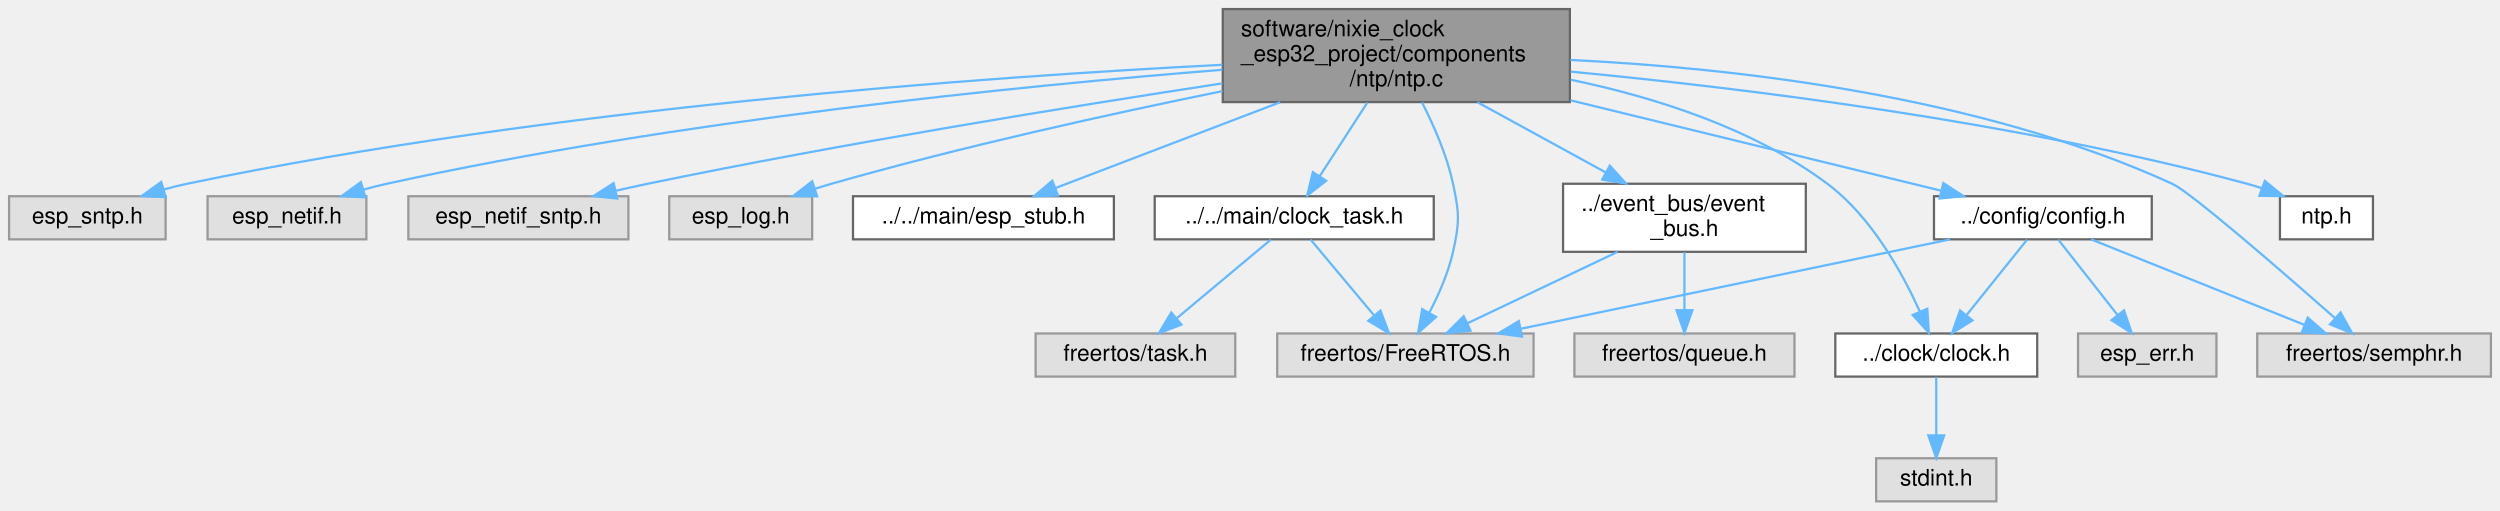
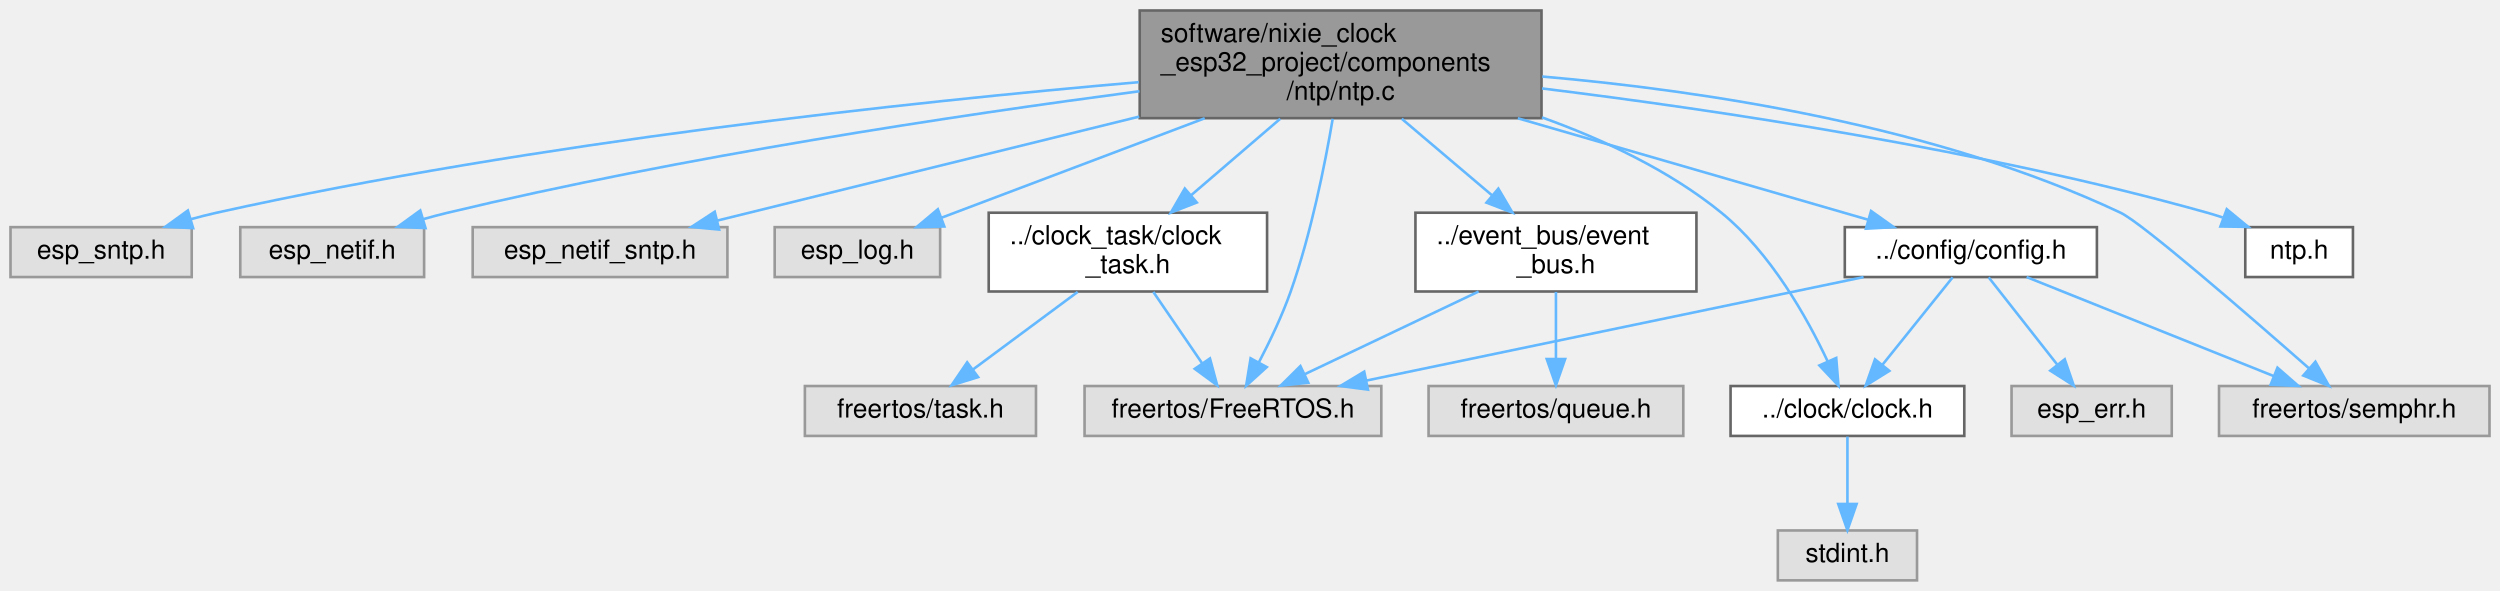
- <svg xmlns="http://www.w3.org/2000/svg" xmlns:xlink="http://www.w3.org/1999/xlink" width="1102pt" height="225pt" viewBox="0.00 0.00 1102.00 225.00">
+ <svg xmlns="http://www.w3.org/2000/svg" xmlns:xlink="http://www.w3.org/1999/xlink" width="952pt" height="225pt" viewBox="0.00 0.00 952.00 225.00">
  <g id="graph0" class="graph" transform="scale(1 1) rotate(0) translate(4 221)">
    <g id="Node000001" class="node">
      <g id="a_Node000001">
        <a xlink:title=" ">
-           <polygon fill="#999999" stroke="#666666" points="688,-217 535,-217 535,-176 688,-176 688,-217" />
-           <text text-anchor="start" x="543" y="-205" font-family="Helvetica,sans-Serif" font-size="10.00">software/nixie_clock</text>
-           <text text-anchor="start" x="543" y="-194" font-family="Helvetica,sans-Serif" font-size="10.00">_esp32_project/components</text>
-           <text text-anchor="middle" x="611.5" y="-183" font-family="Helvetica,sans-Serif" font-size="10.00">/ntp/ntp.c</text>
+           <polygon fill="#999999" stroke="#666666" points="583,-217 430,-217 430,-176 583,-176 583,-217" />
+           <text text-anchor="start" x="438" y="-205" font-family="Helvetica,sans-Serif" font-size="10.00">software/nixie_clock</text>
+           <text text-anchor="start" x="438" y="-194" font-family="Helvetica,sans-Serif" font-size="10.00">_esp32_project/components</text>
+           <text text-anchor="middle" x="506.5" y="-183" font-family="Helvetica,sans-Serif" font-size="10.00">/ntp/ntp.c</text>
        </a>
      </g>
    </g>
    <g id="Node000002" class="node">
      <g id="a_Node000002">
        <a xlink:title=" ">
          <polygon fill="#e0e0e0" stroke="#999999" points="69,-134.5 0,-134.5 0,-115.5 69,-115.5 69,-134.5" />
          <text text-anchor="middle" x="34.5" y="-122.5" font-family="Helvetica,sans-Serif" font-size="10.00">esp_sntp.h</text>
        </a>
      </g>
    </g>
    <g id="edge1_Node000001_Node000002" class="edge">
      <g id="a_edge1_Node000001_Node000002">
        <a xlink:title=" ">
-           <path fill="none" stroke="#63b8ff" d="M534.84,-192.44C430.6,-187.16 238.78,-173.48 78.5,-140 75.1,-139.29 71.59,-138.42 68.11,-137.46" />
-           <polygon fill="#63b8ff" stroke="#63b8ff" points="69.05,-134.09 58.47,-134.6 67.06,-140.8 69.05,-134.09" />
+           <path fill="none" stroke="#63b8ff" d="M429.63,-189.71C343.4,-182.25 199.74,-166.92 78.5,-140 75.29,-139.29 71.98,-138.44 68.69,-137.53" />
+           <polygon fill="#63b8ff" stroke="#63b8ff" points="69.54,-134.13 58.96,-134.64 67.54,-140.84 69.54,-134.13" />
        </a>
      </g>
    </g>
    <g id="Node000003" class="node">
      <g id="a_Node000003">
        <a xlink:title=" ">
          <polygon fill="#e0e0e0" stroke="#999999" points="157.5,-134.5 87.5,-134.5 87.5,-115.5 157.5,-115.5 157.5,-134.5" />
          <text text-anchor="middle" x="122.5" y="-122.5" font-family="Helvetica,sans-Serif" font-size="10.00">esp_netif.h</text>
        </a>
      </g>
    </g>
    <g id="edge2_Node000001_Node000003" class="edge">
      <g id="a_edge2_Node000001_Node000003">
        <a xlink:title=" ">
-           <path fill="none" stroke="#63b8ff" d="M534.79,-190.24C445.53,-183.14 294.07,-168 166.5,-140 163.11,-139.26 159.61,-138.36 156.13,-137.39" />
-           <polygon fill="#63b8ff" stroke="#63b8ff" points="157.07,-134.02 146.49,-134.51 155.07,-140.73 157.07,-134.02" />
+           <path fill="none" stroke="#63b8ff" d="M429.91,-186.26C360.58,-177.12 255.93,-161.41 166.5,-140 163.48,-139.28 160.36,-138.45 157.25,-137.57" />
+           <polygon fill="#63b8ff" stroke="#63b8ff" points="158.04,-134.15 147.45,-134.64 156.03,-140.86 158.04,-134.15" />
        </a>
      </g>
    </g>
    <g id="Node000004" class="node">
      <g id="a_Node000004">
        <a xlink:title=" ">
          <polygon fill="#e0e0e0" stroke="#999999" points="273,-134.5 176,-134.5 176,-115.5 273,-115.5 273,-134.5" />
          <text text-anchor="middle" x="224.5" y="-122.5" font-family="Helvetica,sans-Serif" font-size="10.00">esp_netif_sntp.h</text>
        </a>
      </g>
    </g>
    <g id="edge3_Node000001_Node000004" class="edge">
      <g id="a_edge3_Node000001_Node000004">
        <a xlink:title=" ">
-           <path fill="none" stroke="#63b8ff" d="M534.85,-184.26C467.77,-174.03 367.84,-157.84 281.5,-140 277,-139.07 272.32,-138.03 267.65,-136.96" />
-           <polygon fill="#63b8ff" stroke="#63b8ff" points="268.1,-133.47 257.56,-134.56 266.48,-140.28 268.1,-133.47" />
+           <path fill="none" stroke="#63b8ff" d="M429.81,-176.6C378.33,-163.91 312.28,-147.63 269.2,-137.02" />
+           <polygon fill="#63b8ff" stroke="#63b8ff" points="269.84,-133.57 259.3,-134.58 268.17,-140.37 269.84,-133.57" />
        </a>
      </g>
    </g>
    <g id="Node000005" class="node">
      <g id="a_Node000005">
        <a xlink:title=" ">
          <polygon fill="#e0e0e0" stroke="#999999" points="354,-134.5 291,-134.5 291,-115.5 354,-115.5 354,-134.5" />
          <text text-anchor="middle" x="322.5" y="-122.5" font-family="Helvetica,sans-Serif" font-size="10.00">esp_log.h</text>
        </a>
      </g>
    </g>
    <g id="edge4_Node000001_Node000005" class="edge">
      <g id="a_edge4_Node000001_Node000005">
        <a xlink:title=" ">
-           <path fill="none" stroke="#63b8ff" d="M534.91,-180.85C485.36,-170.78 419.68,-156.32 362.5,-140 360.09,-139.31 357.6,-138.56 355.12,-137.77" />
-           <polygon fill="#63b8ff" stroke="#63b8ff" points="356.21,-134.44 345.62,-134.61 354,-141.09 356.21,-134.44" />
+           <path fill="none" stroke="#63b8ff" d="M454.76,-175.96C422.57,-163.8 382.19,-148.55 354.57,-138.11" />
+           <polygon fill="#63b8ff" stroke="#63b8ff" points="355.6,-134.76 345.01,-134.5 353.13,-141.31 355.6,-134.76" />
        </a>
      </g>
    </g>
    <g id="Node000006" class="node">
      <g id="a_Node000006">
-         <a xlink:href="esp__stub_8h.html" target="_top" xlink:title=" ">
-           <polygon fill="white" stroke="#666666" points="487,-134.5 372,-134.5 372,-115.5 487,-115.5 487,-134.5" />
-           <text text-anchor="middle" x="429.5" y="-122.5" font-family="Helvetica,sans-Serif" font-size="10.00">../../main/esp_stub.h</text>
+         <a xlink:href="clock_8h.html" target="_top" xlink:title=" ">
+           <polygon fill="white" stroke="#666666" points="744,-74 655,-74 655,-55 744,-55 744,-74" />
+           <text text-anchor="middle" x="699.5" y="-62" font-family="Helvetica,sans-Serif" font-size="10.00">../clock/clock.h</text>
        </a>
      </g>
    </g>
    <g id="edge5_Node000001_Node000006" class="edge">
      <g id="a_edge5_Node000001_Node000006">
        <a xlink:title=" ">
-           <path fill="none" stroke="#63b8ff" d="M560.32,-175.96C528.48,-163.8 488.54,-148.55 461.22,-138.11" />
-           <polygon fill="#63b8ff" stroke="#63b8ff" points="462.36,-134.8 451.77,-134.5 459.86,-141.34 462.36,-134.8" />
+           <path fill="none" stroke="#63b8ff" d="M583.2,-176.28C606.79,-167.82 631.73,-156.06 651.5,-140 670.29,-124.74 684.12,-100.09 691.98,-83.37" />
+           <polygon fill="#63b8ff" stroke="#63b8ff" points="695.23,-84.69 696.1,-74.13 688.83,-81.84 695.23,-84.69" />
+         </a>
+       </g>
+     </g>
+     <g id="Node000008" class="node">
+       <g id="a_Node000008">
+         <a xlink:href="clock__task_8h.html" target="_top" xlink:title=" ">
+           <polygon fill="white" stroke="#666666" points="478.5,-140 372.5,-140 372.5,-110 478.5,-110 478.5,-140" />
+           <text text-anchor="start" x="380.5" y="-128" font-family="Helvetica,sans-Serif" font-size="10.00">../clock_task/clock</text>
+           <text text-anchor="middle" x="425.5" y="-117" font-family="Helvetica,sans-Serif" font-size="10.00">_task.h</text>
+         </a>
+       </g>
+     </g>
+     <g id="edge7_Node000001_Node000008" class="edge">
+       <g id="a_edge7_Node000001_Node000008">
+         <a xlink:title=" ">
+           <path fill="none" stroke="#63b8ff" d="M483.51,-175.77C472.92,-166.69 460.36,-155.91 449.64,-146.71" />
+           <polygon fill="#63b8ff" stroke="#63b8ff" points="451.73,-143.89 441.86,-140.04 447.17,-149.21 451.73,-143.89" />
+         </a>
+       </g>
+     </g>
+     <g id="Node000009" class="node">
+       <g id="a_Node000009">
+         <a xlink:title=" ">
+           <polygon fill="#e0e0e0" stroke="#999999" points="522,-74 409,-74 409,-55 522,-55 522,-74" />
+           <text text-anchor="middle" x="465.5" y="-62" font-family="Helvetica,sans-Serif" font-size="10.00">freertos/FreeRTOS.h</text>
+         </a>
+       </g>
+     </g>
+     <g id="edge11_Node000001_Node000009" class="edge">
+       <g id="a_edge11_Node000001_Node000009">
+         <a xlink:title=" ">
+           <path fill="none" stroke="#63b8ff" d="M503.5,-175.77C500.51,-158.2 495.23,-131.94 487.5,-110 484.24,-100.75 479.53,-90.94 475.31,-82.89" />
+           <polygon fill="#63b8ff" stroke="#63b8ff" points="478.38,-81.21 470.53,-74.09 472.23,-84.55 478.38,-81.21" />
+         </a>
+       </g>
+     </g>
+     <g id="Node000011" class="node">
+       <g id="a_Node000011">
+         <a xlink:href="ntp_8h.html" target="_top" xlink:title=" ">
+           <polygon fill="white" stroke="#666666" points="892,-134.5 851,-134.5 851,-115.5 892,-115.5 892,-134.5" />
+           <text text-anchor="middle" x="871.5" y="-122.5" font-family="Helvetica,sans-Serif" font-size="10.00">ntp.h</text>
+         </a>
+       </g>
+     </g>
+     <g id="edge10_Node000001_Node000011" class="edge">
+       <g id="a_edge10_Node000001_Node000011">
+         <a xlink:title=" ">
+           <path fill="none" stroke="#63b8ff" d="M583.21,-187.32C650.75,-179 751.34,-163.9 836.5,-140 838.44,-139.46 840.41,-138.84 842.39,-138.18" />
+           <polygon fill="#63b8ff" stroke="#63b8ff" points="843.95,-141.34 852.13,-134.6 841.54,-134.76 843.95,-141.34" />
+         </a>
+       </g>
+     </g>
+     <g id="Node000012" class="node">
+       <g id="a_Node000012">
+         <a xlink:title=" ">
+           <polygon fill="#e0e0e0" stroke="#999999" points="944,-74 841,-74 841,-55 944,-55 944,-74" />
+           <text text-anchor="middle" x="892.5" y="-62" font-family="Helvetica,sans-Serif" font-size="10.00">freertos/semphr.h</text>
+         </a>
+       </g>
+     </g>
+     <g id="edge12_Node000001_Node000012" class="edge">
+       <g id="a_edge12_Node000001_Node000012">
+         <a xlink:title=" ">
+           <path fill="none" stroke="#63b8ff" d="M583.3,-191.86C645.29,-186.45 733.41,-173.07 803.5,-140 811.65,-136.15 851.88,-101.3 875.36,-80.65" />
+           <polygon fill="#63b8ff" stroke="#63b8ff" points="877.71,-83.26 882.89,-74.02 873.08,-78 877.71,-83.26" />
+         </a>
+       </g>
+     </g>
+     <g id="Node000013" class="node">
+       <g id="a_Node000013">
+         <a xlink:href="config_8h.html" target="_top" xlink:title=" ">
+           <polygon fill="white" stroke="#666666" points="794.5,-134.5 698.5,-134.5 698.5,-115.5 794.5,-115.5 794.5,-134.5" />
+           <text text-anchor="middle" x="746.5" y="-122.5" font-family="Helvetica,sans-Serif" font-size="10.00">../config/config.h</text>
+         </a>
+       </g>
+     </g>
+     <g id="edge13_Node000001_Node000013" class="edge">
+       <g id="a_edge13_Node000001_Node000013">
+         <a xlink:title=" ">
+           <path fill="none" stroke="#63b8ff" d="M573.99,-175.96C617.08,-163.48 671.42,-147.74 707.47,-137.3" />
+           <polygon fill="#63b8ff" stroke="#63b8ff" points="708.5,-140.65 717.14,-134.5 706.56,-133.92 708.5,-140.65" />
+         </a>
+       </g>
+     </g>
+     <g id="Node000015" class="node">
+       <g id="a_Node000015">
+         <a xlink:href="event__bus_8h.html" target="_top" xlink:title=" ">
+           <polygon fill="white" stroke="#666666" points="642,-140 535,-140 535,-110 642,-110 642,-140" />
+           <text text-anchor="start" x="543" y="-128" font-family="Helvetica,sans-Serif" font-size="10.00">../event_bus/event</text>
+           <text text-anchor="middle" x="588.5" y="-117" font-family="Helvetica,sans-Serif" font-size="10.00">_bus.h</text>
+         </a>
+       </g>
+     </g>
+     <g id="edge18_Node000001_Node000015" class="edge">
+       <g id="a_edge18_Node000001_Node000015">
+         <a xlink:title=" ">
+           <path fill="none" stroke="#63b8ff" d="M529.78,-175.77C540.49,-166.69 553.21,-155.91 564.06,-146.71" />
+           <polygon fill="#63b8ff" stroke="#63b8ff" points="566.57,-149.17 571.94,-140.04 562.05,-143.83 566.57,-149.17" />
        </a>
      </g>
    </g>
    <g id="Node000007" class="node">
      <g id="a_Node000007">
-         <a xlink:href="clock_8h.html" target="_top" xlink:title=" ">
-           <polygon fill="white" stroke="#666666" points="894,-74 805,-74 805,-55 894,-55 894,-74" />
-           <text text-anchor="middle" x="849.5" y="-62" font-family="Helvetica,sans-Serif" font-size="10.00">../clock/clock.h</text>
-         </a>
-       </g>
-     </g>
-     <g id="edge6_Node000001_Node000007" class="edge">
-       <g id="a_edge6_Node000001_Node000007">
-         <a xlink:title=" ">
-           <path fill="none" stroke="#63b8ff" d="M688.35,-185.85C725.37,-178.18 768.73,-164.46 801.5,-140 820.9,-125.52 834.58,-100.69 842.25,-83.71" />
-           <polygon fill="#63b8ff" stroke="#63b8ff" points="845.56,-84.89 846.24,-74.31 839.11,-82.15 845.56,-84.89" />
-         </a>
-       </g>
-     </g>
-     <g id="Node000009" class="node">
-       <g id="a_Node000009">
-         <a xlink:href="clock__task_8h.html" target="_top" xlink:title=" ">
-           <polygon fill="white" stroke="#666666" points="628,-134.5 505,-134.5 505,-115.5 628,-115.5 628,-134.5" />
-           <text text-anchor="middle" x="566.5" y="-122.5" font-family="Helvetica,sans-Serif" font-size="10.00">../../main/clock_task.h</text>
-         </a>
-       </g>
-     </g>
-     <g id="edge8_Node000001_Node000009" class="edge">
-       <g id="a_edge8_Node000001_Node000009">
-         <a xlink:title=" ">
-           <path fill="none" stroke="#63b8ff" d="M598.73,-175.77C592.11,-165.55 584.1,-153.19 577.73,-143.34" />
-           <polygon fill="#63b8ff" stroke="#63b8ff" points="580.58,-141.31 572.21,-134.82 574.71,-145.12 580.58,-141.31" />
+         <a xlink:title=" ">
+           <polygon fill="#e0e0e0" stroke="#999999" points="726,-19 673,-19 673,0 726,0 726,-19" />
+           <text text-anchor="middle" x="699.5" y="-7" font-family="Helvetica,sans-Serif" font-size="10.00">stdint.h</text>
+         </a>
+       </g>
+     </g>
+     <g id="edge6_Node000006_Node000007" class="edge">
+       <g id="a_edge6_Node000006_Node000007">
+         <a xlink:title=" ">
+           <path fill="none" stroke="#63b8ff" d="M699.5,-54.75C699.5,-47.8 699.5,-37.85 699.5,-29.13" />
+           <polygon fill="#63b8ff" stroke="#63b8ff" points="703,-29.09 699.5,-19.09 696,-29.09 703,-29.09" />
+         </a>
+       </g>
+     </g>
+     <g id="edge8_Node000008_Node000009" class="edge">
+       <g id="a_edge8_Node000008_Node000009">
+         <a xlink:title=" ">
+           <path fill="none" stroke="#63b8ff" d="M435.18,-109.84C440.75,-101.69 447.79,-91.4 453.68,-82.78" />
+           <polygon fill="#63b8ff" stroke="#63b8ff" points="456.75,-84.5 459.51,-74.27 450.97,-80.55 456.75,-84.5" />
        </a>
      </g>
    </g>
    <g id="Node000010" class="node">
      <g id="a_Node000010">
        <a xlink:title=" ">
-           <polygon fill="#e0e0e0" stroke="#999999" points="672,-74 559,-74 559,-55 672,-55 672,-74" />
-           <text text-anchor="middle" x="615.5" y="-62" font-family="Helvetica,sans-Serif" font-size="10.00">freertos/FreeRTOS.h</text>
-         </a>
-       </g>
-     </g>
-     <g id="edge12_Node000001_Node000010" class="edge">
-       <g id="a_edge12_Node000001_Node000010">
-         <a xlink:title=" ">
-           <path fill="none" stroke="#63b8ff" d="M622.78,-175.91C628.08,-165.58 633.81,-152.5 636.5,-140 639.3,-126.96 639.42,-123.01 636.5,-110 634.42,-100.74 630.2,-91.14 626.07,-83.23" />
-           <polygon fill="#63b8ff" stroke="#63b8ff" points="629.01,-81.31 621.08,-74.28 622.9,-84.72 629.01,-81.31" />
-         </a>
-       </g>
-     </g>
-     <g id="Node000012" class="node">
-       <g id="a_Node000012">
-         <a xlink:href="ntp_8h.html" target="_top" xlink:title=" ">
-           <polygon fill="white" stroke="#666666" points="1042,-134.5 1001,-134.5 1001,-115.5 1042,-115.5 1042,-134.5" />
-           <text text-anchor="middle" x="1021.5" y="-122.5" font-family="Helvetica,sans-Serif" font-size="10.00">ntp.h</text>
-         </a>
-       </g>
-     </g>
-     <g id="edge11_Node000001_Node000012" class="edge">
-       <g id="a_edge11_Node000001_Node000012">
-         <a xlink:title=" ">
-           <path fill="none" stroke="#63b8ff" d="M688.34,-189.42C764.9,-182.13 885.32,-167.32 986.5,-140 988.66,-139.42 990.86,-138.74 993.06,-138.01" />
-           <polygon fill="#63b8ff" stroke="#63b8ff" points="994.34,-141.26 1002.52,-134.53 991.93,-134.7 994.34,-141.26" />
-         </a>
-       </g>
-     </g>
-     <g id="Node000013" class="node">
-       <g id="a_Node000013">
-         <a xlink:title=" ">
-           <polygon fill="#e0e0e0" stroke="#999999" points="1094,-74 991,-74 991,-55 1094,-55 1094,-74" />
-           <text text-anchor="middle" x="1042.5" y="-62" font-family="Helvetica,sans-Serif" font-size="10.00">freertos/semphr.h</text>
-         </a>
-       </g>
-     </g>
-     <g id="edge13_Node000001_Node000013" class="edge">
-       <g id="a_edge13_Node000001_Node000013">
-         <a xlink:title=" ">
-           <path fill="none" stroke="#63b8ff" d="M688.22,-194.57C759.83,-191.1 868.16,-179.02 953.5,-140 961.7,-136.25 1001.9,-101.36 1025.38,-80.68" />
-           <polygon fill="#63b8ff" stroke="#63b8ff" points="1027.72,-83.28 1032.9,-74.03 1023.09,-78.03 1027.72,-83.28" />
+           <polygon fill="#e0e0e0" stroke="#999999" points="390.5,-74 302.5,-74 302.5,-55 390.5,-55 390.5,-74" />
+           <text text-anchor="middle" x="346.5" y="-62" font-family="Helvetica,sans-Serif" font-size="10.00">freertos/task.h</text>
+         </a>
+       </g>
+     </g>
+     <g id="edge9_Node000008_Node000010" class="edge">
+       <g id="a_edge9_Node000008_Node000010">
+         <a xlink:title=" ">
+           <path fill="none" stroke="#63b8ff" d="M406.38,-109.84C394.32,-100.91 378.79,-89.41 366.56,-80.35" />
+           <polygon fill="#63b8ff" stroke="#63b8ff" points="368.46,-77.4 358.34,-74.27 364.29,-83.03 368.46,-77.4" />
+         </a>
+       </g>
+     </g>
+     <g id="edge15_Node000013_Node000006" class="edge">
+       <g id="a_edge15_Node000013_Node000006">
+         <a xlink:title=" ">
+           <path fill="none" stroke="#63b8ff" d="M739.56,-115.37C732.55,-106.64 721.54,-92.93 712.83,-82.09" />
+           <polygon fill="#63b8ff" stroke="#63b8ff" points="715.46,-79.77 706.46,-74.17 710,-84.16 715.46,-79.77" />
+         </a>
+       </g>
+     </g>
+     <g id="edge16_Node000013_Node000009" class="edge">
+       <g id="a_edge16_Node000013_Node000009">
+         <a xlink:title=" ">
+           <path fill="none" stroke="#63b8ff" d="M705.64,-115.49C655.59,-105.07 570.78,-87.42 516.51,-76.12" />
+           <polygon fill="#63b8ff" stroke="#63b8ff" points="516.91,-72.63 506.41,-74.02 515.49,-79.48 516.91,-72.63" />
+         </a>
+       </g>
+     </g>
+     <g id="edge17_Node000013_Node000012" class="edge">
+       <g id="a_edge17_Node000013_Node000012">
+         <a xlink:title=" ">
+           <path fill="none" stroke="#63b8ff" d="M767.73,-115.49C792.49,-105.57 833.62,-89.09 861.85,-77.78" />
+           <polygon fill="#63b8ff" stroke="#63b8ff" points="863.26,-80.99 871.24,-74.02 860.66,-74.49 863.26,-80.99" />
        </a>
      </g>
    </g>
    <g id="Node000014" class="node">
      <g id="a_Node000014">
-         <a xlink:href="config_8h.html" target="_top" xlink:title=" ">
-           <polygon fill="white" stroke="#666666" points="944.5,-134.5 848.5,-134.5 848.5,-115.5 944.5,-115.5 944.5,-134.5" />
-           <text text-anchor="middle" x="896.5" y="-122.5" font-family="Helvetica,sans-Serif" font-size="10.00">../config/config.h</text>
-         </a>
-       </g>
-     </g>
-     <g id="edge14_Node000001_Node000014" class="edge">
-       <g id="a_edge14_Node000001_Node000014">
-         <a xlink:title=" ">
-           <path fill="none" stroke="#63b8ff" d="M688.25,-176.78C740.56,-164.03 808.01,-147.58 851.75,-136.91" />
-           <polygon fill="#63b8ff" stroke="#63b8ff" points="852.63,-140.3 861.52,-134.53 850.97,-133.5 852.63,-140.3" />
+         <a xlink:title=" ">
+           <polygon fill="#e0e0e0" stroke="#999999" points="823,-74 762,-74 762,-55 823,-55 823,-74" />
+           <text text-anchor="middle" x="792.5" y="-62" font-family="Helvetica,sans-Serif" font-size="10.00">esp_err.h</text>
+         </a>
+       </g>
+     </g>
+     <g id="edge14_Node000013_Node000014" class="edge">
+       <g id="a_edge14_Node000013_Node000014">
+         <a xlink:title=" ">
+           <path fill="none" stroke="#63b8ff" d="M753.29,-115.37C760.15,-106.64 770.93,-92.93 779.45,-82.09" />
+           <polygon fill="#63b8ff" stroke="#63b8ff" points="782.25,-84.19 785.68,-74.17 776.75,-79.86 782.25,-84.19" />
+         </a>
+       </g>
+     </g>
+     <g id="edge19_Node000015_Node000009" class="edge">
+       <g id="a_edge19_Node000015_Node000009">
+         <a xlink:title=" ">
+           <path fill="none" stroke="#63b8ff" d="M559.04,-109.99C538.88,-100.4 512.36,-87.79 492.7,-78.44" />
+           <polygon fill="#63b8ff" stroke="#63b8ff" points="494.2,-75.27 483.66,-74.14 491.19,-81.6 494.2,-75.27" />
        </a>
      </g>
    </g>
    <g id="Node000016" class="node">
      <g id="a_Node000016">
-         <a xlink:href="event__bus_8h.html" target="_top" xlink:title=" ">
-           <polygon fill="white" stroke="#666666" points="792,-140 685,-140 685,-110 792,-110 792,-140" />
-           <text text-anchor="start" x="693" y="-128" font-family="Helvetica,sans-Serif" font-size="10.00">../event_bus/event</text>
-           <text text-anchor="middle" x="738.5" y="-117" font-family="Helvetica,sans-Serif" font-size="10.00">_bus.h</text>
-         </a>
-       </g>
-     </g>
-     <g id="edge19_Node000001_Node000016" class="edge">
-       <g id="a_edge19_Node000001_Node000016">
-         <a xlink:title=" ">
-           <path fill="none" stroke="#63b8ff" d="M647.21,-175.96C664.96,-166.25 686.31,-154.56 703.89,-144.94" />
-           <polygon fill="#63b8ff" stroke="#63b8ff" points="705.62,-147.98 712.71,-140.11 702.26,-141.84 705.62,-147.98" />
-         </a>
-       </g>
-     </g>
-     <g id="Node000008" class="node">
-       <g id="a_Node000008">
-         <a xlink:title=" ">
-           <polygon fill="#e0e0e0" stroke="#999999" points="876,-19 823,-19 823,0 876,0 876,-19" />
-           <text text-anchor="middle" x="849.5" y="-7" font-family="Helvetica,sans-Serif" font-size="10.00">stdint.h</text>
-         </a>
-       </g>
-     </g>
-     <g id="edge7_Node000007_Node000008" class="edge">
-       <g id="a_edge7_Node000007_Node000008">
-         <a xlink:title=" ">
-           <path fill="none" stroke="#63b8ff" d="M849.5,-54.75C849.5,-47.8 849.5,-37.85 849.5,-29.13" />
-           <polygon fill="#63b8ff" stroke="#63b8ff" points="853,-29.09 849.5,-19.09 846,-29.09 853,-29.09" />
-         </a>
-       </g>
-     </g>
-     <g id="edge9_Node000009_Node000010" class="edge">
-       <g id="a_edge9_Node000009_Node000010">
-         <a xlink:title=" ">
-           <path fill="none" stroke="#63b8ff" d="M573.73,-115.37C581.04,-106.64 592.52,-92.93 601.6,-82.09" />
-           <polygon fill="#63b8ff" stroke="#63b8ff" points="604.5,-84.08 608.24,-74.17 599.14,-79.59 604.5,-84.08" />
-         </a>
-       </g>
-     </g>
-     <g id="Node000011" class="node">
-       <g id="a_Node000011">
-         <a xlink:title=" ">
-           <polygon fill="#e0e0e0" stroke="#999999" points="540.5,-74 452.5,-74 452.5,-55 540.5,-55 540.5,-74" />
-           <text text-anchor="middle" x="496.5" y="-62" font-family="Helvetica,sans-Serif" font-size="10.00">freertos/task.h</text>
-         </a>
-       </g>
-     </g>
-     <g id="edge10_Node000009_Node000011" class="edge">
-       <g id="a_edge10_Node000009_Node000011">
-         <a xlink:title=" ">
-           <path fill="none" stroke="#63b8ff" d="M556.17,-115.37C545.31,-106.3 528.01,-91.84 514.83,-80.82" />
-           <polygon fill="#63b8ff" stroke="#63b8ff" points="516.79,-77.89 506.87,-74.17 512.3,-83.27 516.79,-77.89" />
-         </a>
-       </g>
-     </g>
-     <g id="edge16_Node000014_Node000007" class="edge">
-       <g id="a_edge16_Node000014_Node000007">
-         <a xlink:title=" ">
-           <path fill="none" stroke="#63b8ff" d="M889.56,-115.37C882.55,-106.64 871.54,-92.93 862.83,-82.09" />
-           <polygon fill="#63b8ff" stroke="#63b8ff" points="865.46,-79.77 856.46,-74.17 860,-84.16 865.46,-79.77" />
-         </a>
-       </g>
-     </g>
-     <g id="edge17_Node000014_Node000010" class="edge">
-       <g id="a_edge17_Node000014_Node000010">
-         <a xlink:title=" ">
-           <path fill="none" stroke="#63b8ff" d="M855.64,-115.49C805.59,-105.07 720.78,-87.42 666.51,-76.12" />
-           <polygon fill="#63b8ff" stroke="#63b8ff" points="666.91,-72.63 656.41,-74.02 665.49,-79.48 666.91,-72.63" />
-         </a>
-       </g>
-     </g>
-     <g id="edge18_Node000014_Node000013" class="edge">
-       <g id="a_edge18_Node000014_Node000013">
-         <a xlink:title=" ">
-           <path fill="none" stroke="#63b8ff" d="M917.73,-115.49C942.49,-105.57 983.62,-89.09 1011.85,-77.78" />
-           <polygon fill="#63b8ff" stroke="#63b8ff" points="1013.26,-80.99 1021.24,-74.02 1010.66,-74.49 1013.26,-80.99" />
-         </a>
-       </g>
-     </g>
-     <g id="Node000015" class="node">
-       <g id="a_Node000015">
-         <a xlink:title=" ">
-           <polygon fill="#e0e0e0" stroke="#999999" points="973,-74 912,-74 912,-55 973,-55 973,-74" />
-           <text text-anchor="middle" x="942.5" y="-62" font-family="Helvetica,sans-Serif" font-size="10.00">esp_err.h</text>
-         </a>
-       </g>
-     </g>
-     <g id="edge15_Node000014_Node000015" class="edge">
-       <g id="a_edge15_Node000014_Node000015">
-         <a xlink:title=" ">
-           <path fill="none" stroke="#63b8ff" d="M903.29,-115.37C910.15,-106.64 920.93,-92.93 929.45,-82.09" />
-           <polygon fill="#63b8ff" stroke="#63b8ff" points="932.25,-84.19 935.68,-74.17 926.75,-79.86 932.25,-84.19" />
-         </a>
-       </g>
-     </g>
-     <g id="edge20_Node000016_Node000010" class="edge">
-       <g id="a_edge20_Node000016_Node000010">
-         <a xlink:title=" ">
-           <path fill="none" stroke="#63b8ff" d="M709.04,-109.99C688.88,-100.4 662.36,-87.79 642.7,-78.44" />
-           <polygon fill="#63b8ff" stroke="#63b8ff" points="644.2,-75.27 633.66,-74.14 641.19,-81.6 644.2,-75.27" />
-         </a>
-       </g>
-     </g>
-     <g id="Node000017" class="node">
-       <g id="a_Node000017">
-         <a xlink:title=" ">
-           <polygon fill="#e0e0e0" stroke="#999999" points="787,-74 690,-74 690,-55 787,-55 787,-74" />
-           <text text-anchor="middle" x="738.5" y="-62" font-family="Helvetica,sans-Serif" font-size="10.00">freertos/queue.h</text>
-         </a>
-       </g>
-     </g>
-     <g id="edge21_Node000016_Node000017" class="edge">
-       <g id="a_edge21_Node000016_Node000017">
-         <a xlink:title=" ">
-           <path fill="none" stroke="#63b8ff" d="M738.5,-109.84C738.5,-102.21 738.5,-92.7 738.5,-84.45" />
-           <polygon fill="#63b8ff" stroke="#63b8ff" points="742,-84.27 738.5,-74.27 735,-84.27 742,-84.27" />
+         <a xlink:title=" ">
+           <polygon fill="#e0e0e0" stroke="#999999" points="637,-74 540,-74 540,-55 637,-55 637,-74" />
+           <text text-anchor="middle" x="588.5" y="-62" font-family="Helvetica,sans-Serif" font-size="10.00">freertos/queue.h</text>
+         </a>
+       </g>
+     </g>
+     <g id="edge20_Node000015_Node000016" class="edge">
+       <g id="a_edge20_Node000015_Node000016">
+         <a xlink:title=" ">
+           <path fill="none" stroke="#63b8ff" d="M588.5,-109.84C588.5,-102.21 588.5,-92.7 588.5,-84.45" />
+           <polygon fill="#63b8ff" stroke="#63b8ff" points="592,-84.27 588.5,-74.27 585,-84.27 592,-84.27" />
        </a>
      </g>
    </g>
  </g>
</svg>
